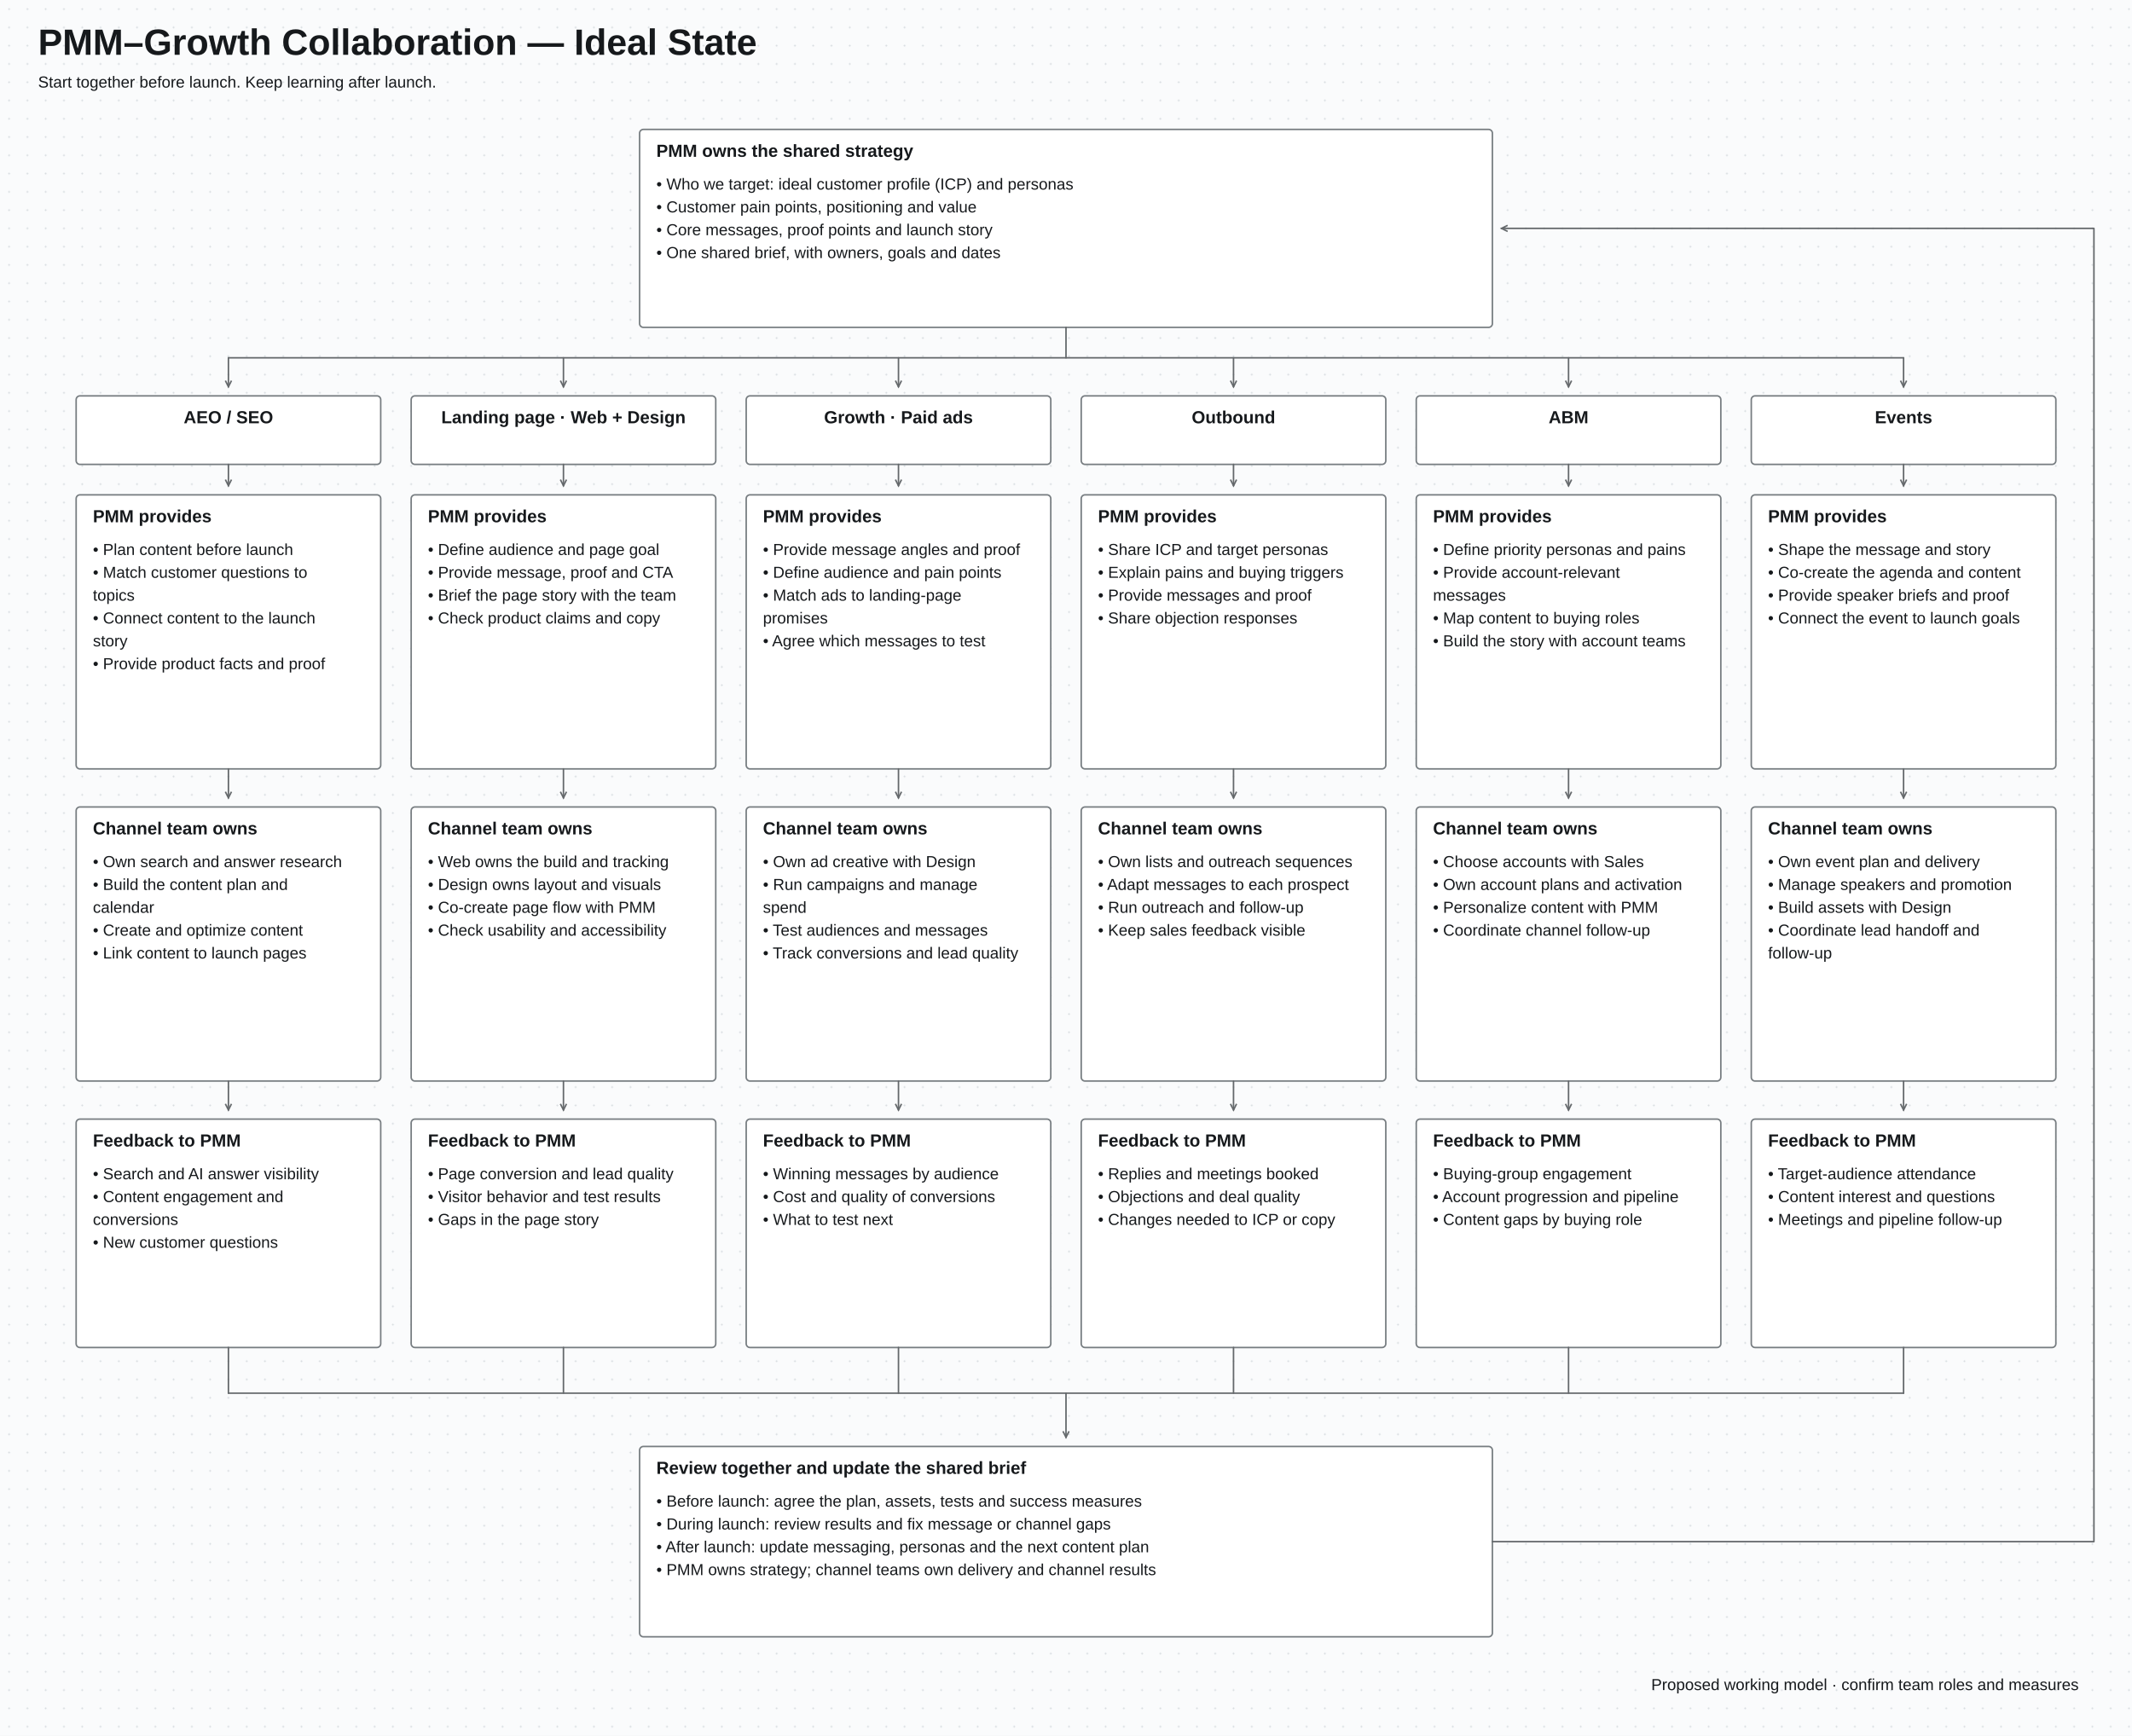
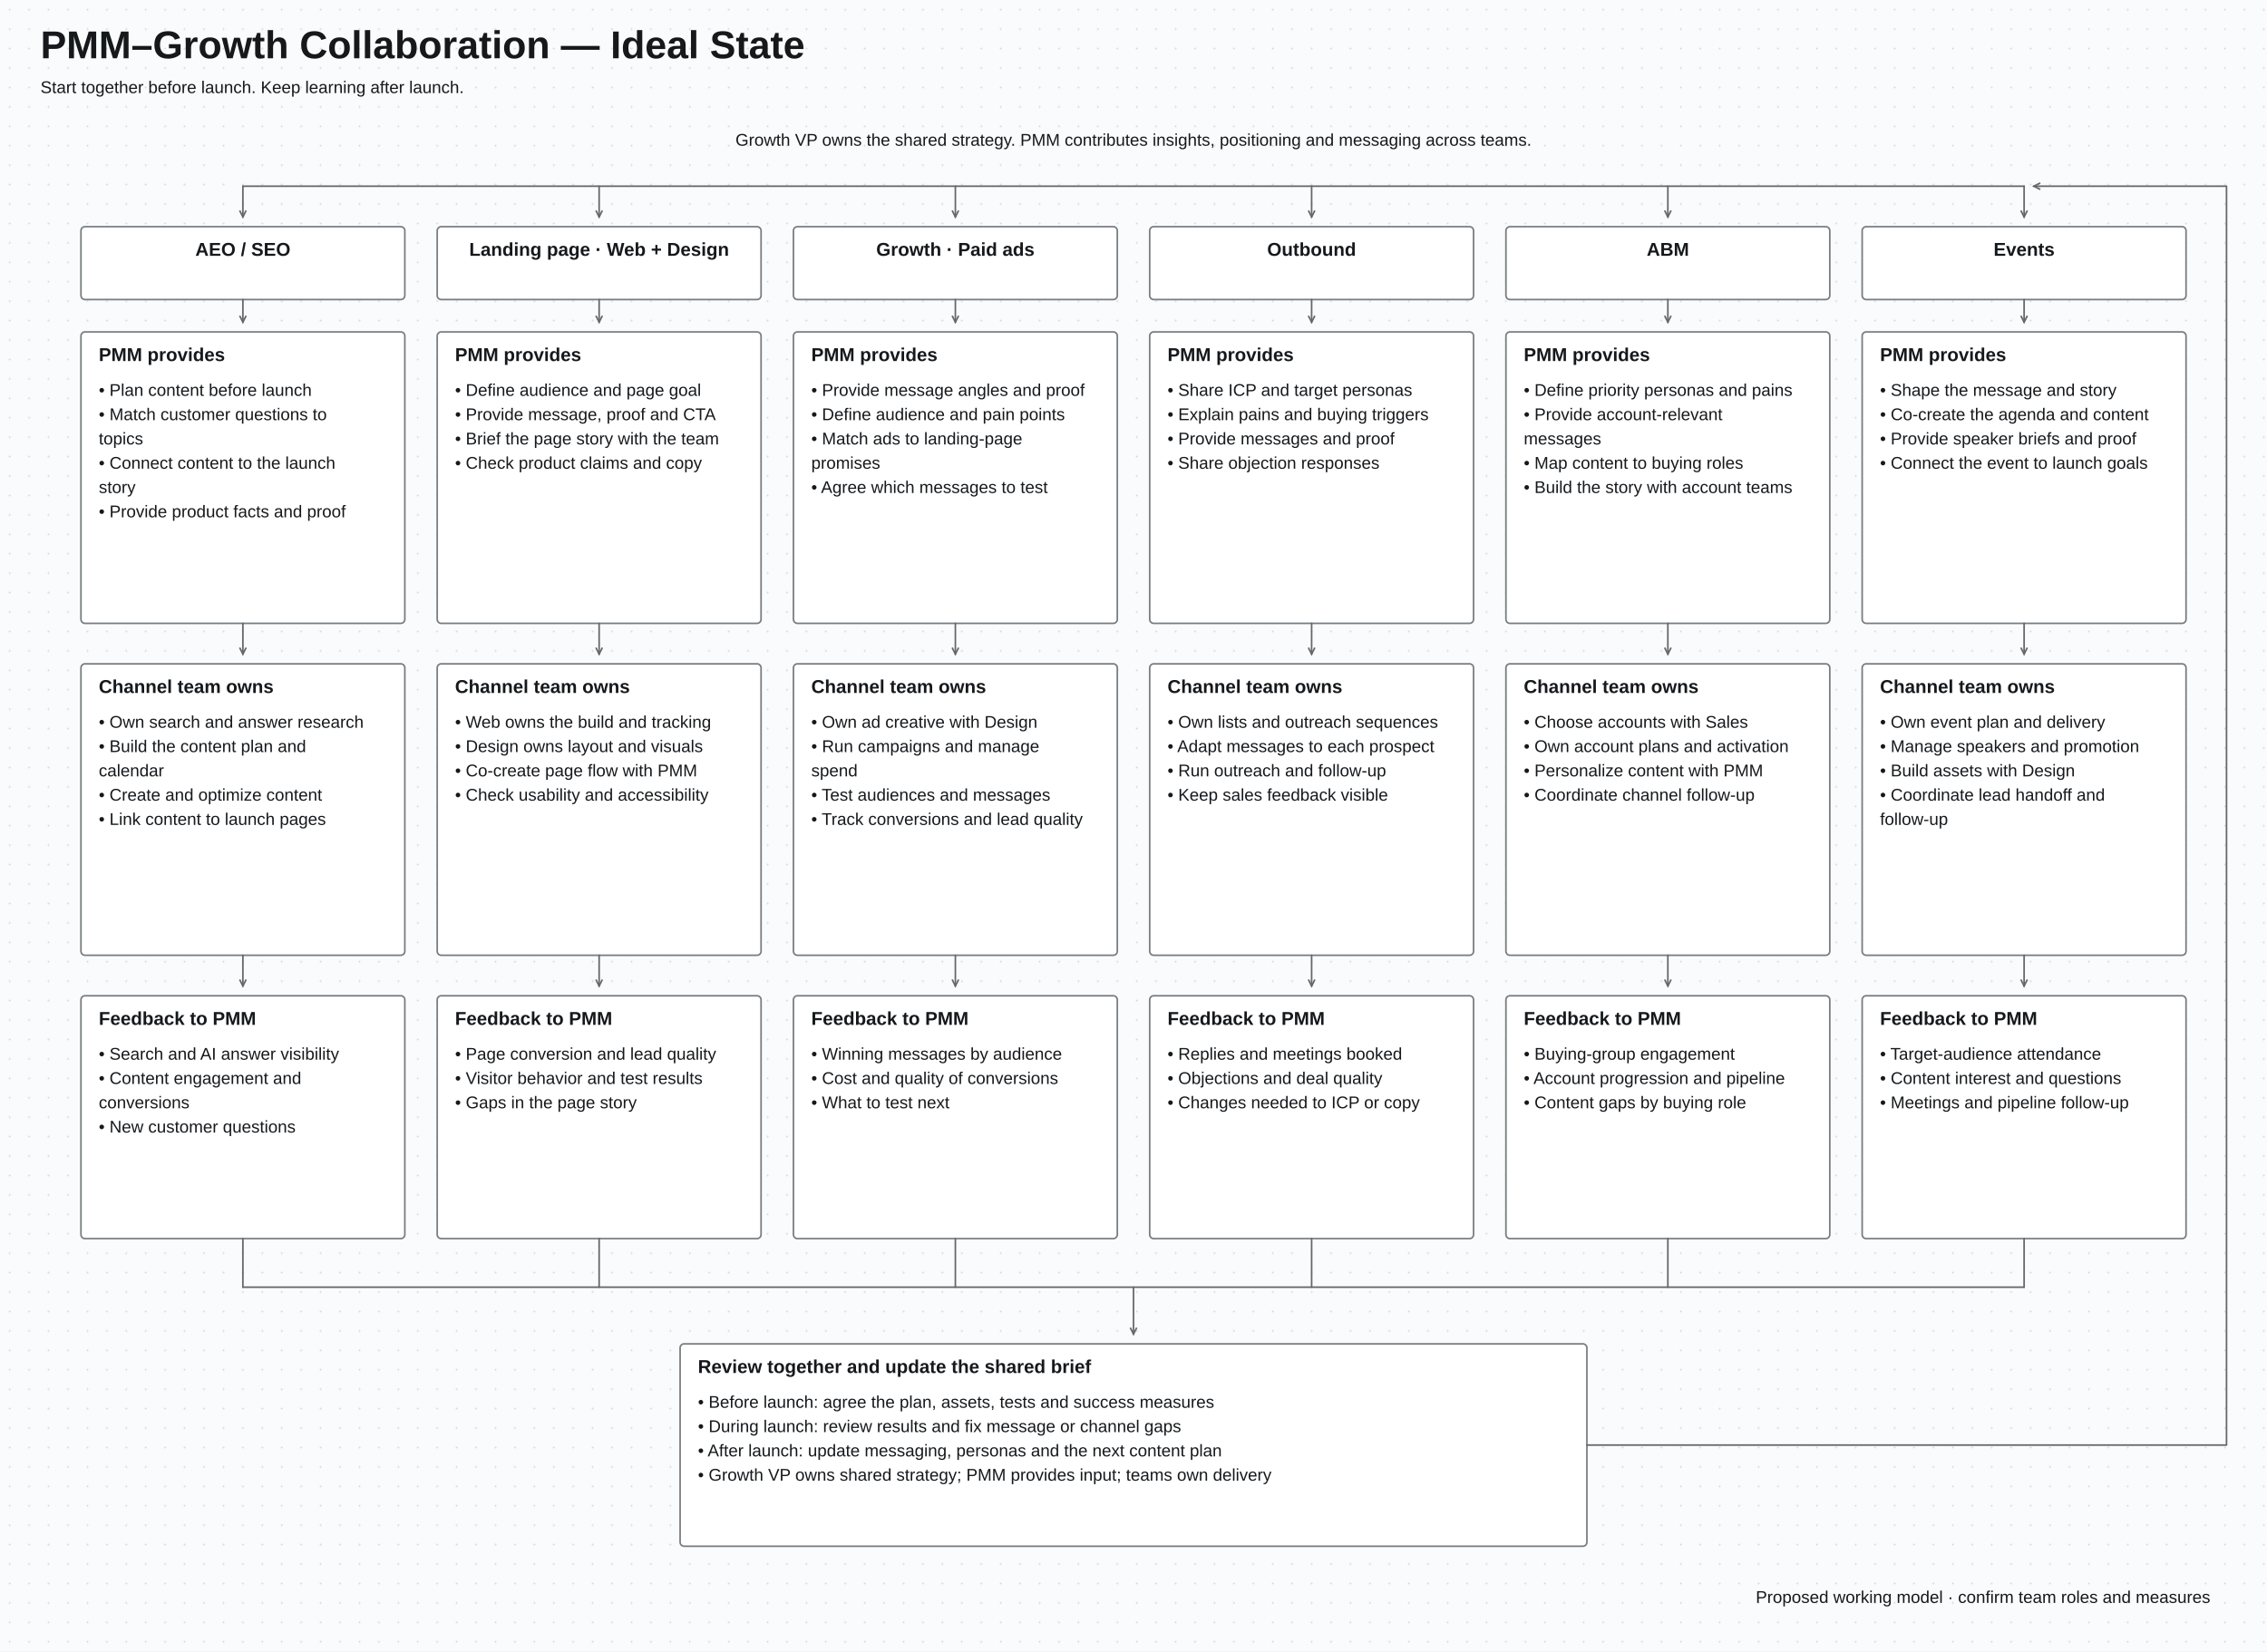
- <svg xmlns="http://www.w3.org/2000/svg" width="2800" height="2280" viewBox="0 0 2800 2280" role="img" aria-labelledby="title desc">
+ <svg xmlns="http://www.w3.org/2000/svg" width="2800" height="2040" viewBox="0 0 2800 2040" role="img" aria-labelledby="title desc">
  <defs>
    <pattern id="dots" width="24" height="24" patternUnits="userSpaceOnUse">
      <circle cx="12" cy="12" r="1.2" fill="#d8dde1" />
    </pattern>
    <marker id="arrow" markerWidth="12" markerHeight="12" refX="9" refY="5" orient="auto" markerUnits="userSpaceOnUse">
      <path d="M1 1 L9 5 L1 9" fill="none" stroke="#64686b" stroke-width="2" />
    </marker>
  </defs>
  <style>text{font-family:Arial,Helvetica,sans-serif;fill:#16191c}.heading{font-weight:700;font-size:23px}.body{font-size:21px}.wire{fill:none;stroke:#64686b;stroke-width:2;stroke-linejoin:round;stroke-linecap:round}.card{fill:#fff;stroke:#777d81;stroke-width:2}</style>
-   <rect width="2800" height="2280" fill="#fafbfc" />
-   <rect width="2800" height="2280" fill="url(#dots)" />
+   <rect width="2800" height="2040" fill="#fafbfc" />
+   <rect width="2800" height="2040" fill="url(#dots)" />
  <text x="50" y="72" font-family="Arial,Helvetica,sans-serif" font-size="48" font-weight="700" text-anchor="start">PMM–Growth Collaboration — Ideal State</text>
  <text x="50" y="115" class="body" text-anchor="start">Start together before launch. Keep learning after launch.</text>
-   <rect class="card" x="840.0" y="170" width="1120" height="260" rx="5" />
-   <text x="862.0" y="206" class="heading" text-anchor="start">PMM owns the shared strategy</text>
-   <text x="862.0" y="249" class="body" text-anchor="start">• Who we target: ideal customer profile (ICP) and personas</text>
-   <text x="862.0" y="279" class="body" text-anchor="start">• Customer pain points, positioning and value</text>
-   <text x="862.0" y="309" class="body" text-anchor="start">• Core messages, proof points and launch story</text>
-   <text x="862.0" y="339" class="body" text-anchor="start">• One shared brief, with owners, goals and dates</text>
-   <path class="wire" d="M 1400 430 V 470" />
-   <path class="wire" d="M 300 470 H 2500" />
-   <path class="wire" d="M 300 470 V 508" marker-end="url(#arrow)" />
-   <path class="wire" d="M 740 470 V 508" marker-end="url(#arrow)" />
-   <path class="wire" d="M 1180 470 V 508" marker-end="url(#arrow)" />
-   <path class="wire" d="M 1620 470 V 508" marker-end="url(#arrow)" />
-   <path class="wire" d="M 2060 470 V 508" marker-end="url(#arrow)" />
-   <path class="wire" d="M 2500 470 V 508" marker-end="url(#arrow)" />
-   <rect class="card" x="100.0" y="520" width="400" height="90" rx="5" />
-   <text x="300" y="556" class="heading" text-anchor="middle">AEO / SEO</text>
-   <path class="wire" d="M 300 610 V 638" marker-end="url(#arrow)" />
-   <rect class="card" x="100.0" y="650" width="400" height="360" rx="5" />
-   <text x="122.0" y="686" class="heading" text-anchor="start">PMM provides</text>
-   <text x="122.0" y="729" class="body" text-anchor="start">• Plan content before launch</text>
-   <text x="122.0" y="759" class="body" text-anchor="start">• Match customer questions to</text>
-   <text x="122.0" y="789" class="body" text-anchor="start">  topics</text>
-   <text x="122.0" y="819" class="body" text-anchor="start">• Connect content to the launch</text>
-   <text x="122.0" y="849" class="body" text-anchor="start">  story</text>
-   <text x="122.0" y="879" class="body" text-anchor="start">• Provide product facts and proof</text>
-   <path class="wire" d="M 300 1010 V 1048" marker-end="url(#arrow)" />
-   <rect class="card" x="100.0" y="1060" width="400" height="360" rx="5" />
-   <text x="122.0" y="1096" class="heading" text-anchor="start">Channel team owns</text>
-   <text x="122.0" y="1139" class="body" text-anchor="start">• Own search and answer research</text>
-   <text x="122.0" y="1169" class="body" text-anchor="start">• Build the content plan and</text>
-   <text x="122.0" y="1199" class="body" text-anchor="start">  calendar</text>
-   <text x="122.0" y="1229" class="body" text-anchor="start">• Create and optimize content</text>
-   <text x="122.0" y="1259" class="body" text-anchor="start">• Link content to launch pages</text>
-   <path class="wire" d="M 300 1420 V 1458" marker-end="url(#arrow)" />
-   <rect class="card" x="100.0" y="1470" width="400" height="300" rx="5" />
-   <text x="122.0" y="1506" class="heading" text-anchor="start">Feedback to PMM</text>
-   <text x="122.0" y="1549" class="body" text-anchor="start">• Search and AI answer visibility</text>
-   <text x="122.0" y="1579" class="body" text-anchor="start">• Content engagement and</text>
-   <text x="122.0" y="1609" class="body" text-anchor="start">  conversions</text>
-   <text x="122.0" y="1639" class="body" text-anchor="start">• New customer questions</text>
-   <path class="wire" d="M 300 1770 V 1830" />
-   <rect class="card" x="540.0" y="520" width="400" height="90" rx="5" />
-   <text x="740" y="556" class="heading" text-anchor="middle">Landing page · Web + Design</text>
-   <path class="wire" d="M 740 610 V 638" marker-end="url(#arrow)" />
-   <rect class="card" x="540.0" y="650" width="400" height="360" rx="5" />
-   <text x="562.0" y="686" class="heading" text-anchor="start">PMM provides</text>
-   <text x="562.0" y="729" class="body" text-anchor="start">• Define audience and page goal</text>
-   <text x="562.0" y="759" class="body" text-anchor="start">• Provide message, proof and CTA</text>
-   <text x="562.0" y="789" class="body" text-anchor="start">• Brief the page story with the team</text>
-   <text x="562.0" y="819" class="body" text-anchor="start">• Check product claims and copy</text>
-   <path class="wire" d="M 740 1010 V 1048" marker-end="url(#arrow)" />
-   <rect class="card" x="540.0" y="1060" width="400" height="360" rx="5" />
-   <text x="562.0" y="1096" class="heading" text-anchor="start">Channel team owns</text>
-   <text x="562.0" y="1139" class="body" text-anchor="start">• Web owns the build and tracking</text>
-   <text x="562.0" y="1169" class="body" text-anchor="start">• Design owns layout and visuals</text>
-   <text x="562.0" y="1199" class="body" text-anchor="start">• Co-create page flow with PMM</text>
-   <text x="562.0" y="1229" class="body" text-anchor="start">• Check usability and accessibility</text>
-   <path class="wire" d="M 740 1420 V 1458" marker-end="url(#arrow)" />
-   <rect class="card" x="540.0" y="1470" width="400" height="300" rx="5" />
-   <text x="562.0" y="1506" class="heading" text-anchor="start">Feedback to PMM</text>
-   <text x="562.0" y="1549" class="body" text-anchor="start">• Page conversion and lead quality</text>
-   <text x="562.0" y="1579" class="body" text-anchor="start">• Visitor behavior and test results</text>
-   <text x="562.0" y="1609" class="body" text-anchor="start">• Gaps in the page story</text>
-   <path class="wire" d="M 740 1770 V 1830" />
-   <rect class="card" x="980.0" y="520" width="400" height="90" rx="5" />
-   <text x="1180" y="556" class="heading" text-anchor="middle">Growth · Paid ads</text>
-   <path class="wire" d="M 1180 610 V 638" marker-end="url(#arrow)" />
-   <rect class="card" x="980.0" y="650" width="400" height="360" rx="5" />
-   <text x="1002.0" y="686" class="heading" text-anchor="start">PMM provides</text>
-   <text x="1002.0" y="729" class="body" text-anchor="start">• Provide message angles and proof</text>
-   <text x="1002.0" y="759" class="body" text-anchor="start">• Define audience and pain points</text>
-   <text x="1002.0" y="789" class="body" text-anchor="start">• Match ads to landing-page</text>
-   <text x="1002.0" y="819" class="body" text-anchor="start">  promises</text>
-   <text x="1002.0" y="849" class="body" text-anchor="start">• Agree which messages to test</text>
-   <path class="wire" d="M 1180 1010 V 1048" marker-end="url(#arrow)" />
-   <rect class="card" x="980.0" y="1060" width="400" height="360" rx="5" />
-   <text x="1002.0" y="1096" class="heading" text-anchor="start">Channel team owns</text>
-   <text x="1002.0" y="1139" class="body" text-anchor="start">• Own ad creative with Design</text>
-   <text x="1002.0" y="1169" class="body" text-anchor="start">• Run campaigns and manage</text>
-   <text x="1002.0" y="1199" class="body" text-anchor="start">  spend</text>
-   <text x="1002.0" y="1229" class="body" text-anchor="start">• Test audiences and messages</text>
-   <text x="1002.0" y="1259" class="body" text-anchor="start">• Track conversions and lead quality</text>
-   <path class="wire" d="M 1180 1420 V 1458" marker-end="url(#arrow)" />
-   <rect class="card" x="980.0" y="1470" width="400" height="300" rx="5" />
-   <text x="1002.0" y="1506" class="heading" text-anchor="start">Feedback to PMM</text>
-   <text x="1002.0" y="1549" class="body" text-anchor="start">• Winning messages by audience</text>
-   <text x="1002.0" y="1579" class="body" text-anchor="start">• Cost and quality of conversions</text>
-   <text x="1002.0" y="1609" class="body" text-anchor="start">• What to test next</text>
-   <path class="wire" d="M 1180 1770 V 1830" />
-   <rect class="card" x="1420.0" y="520" width="400" height="90" rx="5" />
-   <text x="1620" y="556" class="heading" text-anchor="middle">Outbound</text>
-   <path class="wire" d="M 1620 610 V 638" marker-end="url(#arrow)" />
-   <rect class="card" x="1420.0" y="650" width="400" height="360" rx="5" />
-   <text x="1442.0" y="686" class="heading" text-anchor="start">PMM provides</text>
-   <text x="1442.0" y="729" class="body" text-anchor="start">• Share ICP and target personas</text>
-   <text x="1442.0" y="759" class="body" text-anchor="start">• Explain pains and buying triggers</text>
-   <text x="1442.0" y="789" class="body" text-anchor="start">• Provide messages and proof</text>
-   <text x="1442.0" y="819" class="body" text-anchor="start">• Share objection responses</text>
-   <path class="wire" d="M 1620 1010 V 1048" marker-end="url(#arrow)" />
-   <rect class="card" x="1420.0" y="1060" width="400" height="360" rx="5" />
-   <text x="1442.0" y="1096" class="heading" text-anchor="start">Channel team owns</text>
-   <text x="1442.0" y="1139" class="body" text-anchor="start">• Own lists and outreach sequences</text>
-   <text x="1442.0" y="1169" class="body" text-anchor="start">• Adapt messages to each prospect</text>
-   <text x="1442.0" y="1199" class="body" text-anchor="start">• Run outreach and follow-up</text>
-   <text x="1442.0" y="1229" class="body" text-anchor="start">• Keep sales feedback visible</text>
-   <path class="wire" d="M 1620 1420 V 1458" marker-end="url(#arrow)" />
-   <rect class="card" x="1420.0" y="1470" width="400" height="300" rx="5" />
-   <text x="1442.0" y="1506" class="heading" text-anchor="start">Feedback to PMM</text>
-   <text x="1442.0" y="1549" class="body" text-anchor="start">• Replies and meetings booked</text>
-   <text x="1442.0" y="1579" class="body" text-anchor="start">• Objections and deal quality</text>
-   <text x="1442.0" y="1609" class="body" text-anchor="start">• Changes needed to ICP or copy</text>
-   <path class="wire" d="M 1620 1770 V 1830" />
-   <rect class="card" x="1860.0" y="520" width="400" height="90" rx="5" />
-   <text x="2060" y="556" class="heading" text-anchor="middle">ABM</text>
-   <path class="wire" d="M 2060 610 V 638" marker-end="url(#arrow)" />
-   <rect class="card" x="1860.0" y="650" width="400" height="360" rx="5" />
-   <text x="1882.0" y="686" class="heading" text-anchor="start">PMM provides</text>
-   <text x="1882.0" y="729" class="body" text-anchor="start">• Define priority personas and pains</text>
-   <text x="1882.0" y="759" class="body" text-anchor="start">• Provide account-relevant</text>
-   <text x="1882.0" y="789" class="body" text-anchor="start">  messages</text>
-   <text x="1882.0" y="819" class="body" text-anchor="start">• Map content to buying roles</text>
-   <text x="1882.0" y="849" class="body" text-anchor="start">• Build the story with account teams</text>
-   <path class="wire" d="M 2060 1010 V 1048" marker-end="url(#arrow)" />
-   <rect class="card" x="1860.0" y="1060" width="400" height="360" rx="5" />
-   <text x="1882.0" y="1096" class="heading" text-anchor="start">Channel team owns</text>
-   <text x="1882.0" y="1139" class="body" text-anchor="start">• Choose accounts with Sales</text>
-   <text x="1882.0" y="1169" class="body" text-anchor="start">• Own account plans and activation</text>
-   <text x="1882.0" y="1199" class="body" text-anchor="start">• Personalize content with PMM</text>
-   <text x="1882.0" y="1229" class="body" text-anchor="start">• Coordinate channel follow-up</text>
-   <path class="wire" d="M 2060 1420 V 1458" marker-end="url(#arrow)" />
-   <rect class="card" x="1860.0" y="1470" width="400" height="300" rx="5" />
-   <text x="1882.0" y="1506" class="heading" text-anchor="start">Feedback to PMM</text>
-   <text x="1882.0" y="1549" class="body" text-anchor="start">• Buying-group engagement</text>
-   <text x="1882.0" y="1579" class="body" text-anchor="start">• Account progression and pipeline</text>
-   <text x="1882.0" y="1609" class="body" text-anchor="start">• Content gaps by buying role</text>
-   <path class="wire" d="M 2060 1770 V 1830" />
-   <rect class="card" x="2300.0" y="520" width="400" height="90" rx="5" />
-   <text x="2500" y="556" class="heading" text-anchor="middle">Events</text>
-   <path class="wire" d="M 2500 610 V 638" marker-end="url(#arrow)" />
-   <rect class="card" x="2300.0" y="650" width="400" height="360" rx="5" />
-   <text x="2322.0" y="686" class="heading" text-anchor="start">PMM provides</text>
-   <text x="2322.0" y="729" class="body" text-anchor="start">• Shape the message and story</text>
-   <text x="2322.0" y="759" class="body" text-anchor="start">• Co-create the agenda and content</text>
-   <text x="2322.0" y="789" class="body" text-anchor="start">• Provide speaker briefs and proof</text>
-   <text x="2322.0" y="819" class="body" text-anchor="start">• Connect the event to launch goals</text>
-   <path class="wire" d="M 2500 1010 V 1048" marker-end="url(#arrow)" />
-   <rect class="card" x="2300.0" y="1060" width="400" height="360" rx="5" />
-   <text x="2322.0" y="1096" class="heading" text-anchor="start">Channel team owns</text>
-   <text x="2322.0" y="1139" class="body" text-anchor="start">• Own event plan and delivery</text>
-   <text x="2322.0" y="1169" class="body" text-anchor="start">• Manage speakers and promotion</text>
-   <text x="2322.0" y="1199" class="body" text-anchor="start">• Build assets with Design</text>
-   <text x="2322.0" y="1229" class="body" text-anchor="start">• Coordinate lead handoff and</text>
-   <text x="2322.0" y="1259" class="body" text-anchor="start">  follow-up</text>
-   <path class="wire" d="M 2500 1420 V 1458" marker-end="url(#arrow)" />
-   <rect class="card" x="2300.0" y="1470" width="400" height="300" rx="5" />
-   <text x="2322.0" y="1506" class="heading" text-anchor="start">Feedback to PMM</text>
-   <text x="2322.0" y="1549" class="body" text-anchor="start">• Target-audience attendance</text>
-   <text x="2322.0" y="1579" class="body" text-anchor="start">• Content interest and questions</text>
-   <text x="2322.0" y="1609" class="body" text-anchor="start">• Meetings and pipeline follow-up</text>
-   <path class="wire" d="M 2500 1770 V 1830" />
-   <path class="wire" d="M 300 1830 H 2500" />
-   <path class="wire" d="M 1400 1830 V 1888" marker-end="url(#arrow)" />
-   <rect class="card" x="840.0" y="1900" width="1120" height="250" rx="5" />
-   <text x="862.0" y="1936" class="heading" text-anchor="start">Review together and update the shared brief</text>
-   <text x="862.0" y="1979" class="body" text-anchor="start">• Before launch: agree the plan, assets, tests and success measures</text>
-   <text x="862.0" y="2009" class="body" text-anchor="start">• During launch: review results and fix message or channel gaps</text>
-   <text x="862.0" y="2039" class="body" text-anchor="start">• After launch: update messaging, personas and the next content plan</text>
-   <text x="862.0" y="2069" class="body" text-anchor="start">• PMM owns strategy; channel teams own delivery and channel results</text>
-   <path class="wire" d="M 1960 2025 H 2750 V 300 H 1972" marker-end="url(#arrow)" />
-   <text x="2730" y="2220" class="body" text-anchor="end">Proposed working model · confirm team roles and measures</text>
+   <text x="1400" y="180" class="body" text-anchor="middle">Growth VP owns the shared strategy. PMM contributes insights, positioning and messaging across teams.</text>
+   <path class="wire" d="M 300 230 H 2500" />
+   <path class="wire" d="M 300 230 V 268" marker-end="url(#arrow)" />
+   <path class="wire" d="M 740 230 V 268" marker-end="url(#arrow)" />
+   <path class="wire" d="M 1180 230 V 268" marker-end="url(#arrow)" />
+   <path class="wire" d="M 1620 230 V 268" marker-end="url(#arrow)" />
+   <path class="wire" d="M 2060 230 V 268" marker-end="url(#arrow)" />
+   <path class="wire" d="M 2500 230 V 268" marker-end="url(#arrow)" />
+   <rect class="card" x="100.0" y="280" width="400" height="90" rx="5" />
+   <text x="300" y="316" class="heading" text-anchor="middle">AEO / SEO</text>
+   <path class="wire" d="M 300 370 V 398" marker-end="url(#arrow)" />
+   <rect class="card" x="100.0" y="410" width="400" height="360" rx="5" />
+   <text x="122.0" y="446" class="heading" text-anchor="start">PMM provides</text>
+   <text x="122.0" y="489" class="body" text-anchor="start">• Plan content before launch</text>
+   <text x="122.0" y="519" class="body" text-anchor="start">• Match customer questions to</text>
+   <text x="122.0" y="549" class="body" text-anchor="start">  topics</text>
+   <text x="122.0" y="579" class="body" text-anchor="start">• Connect content to the launch</text>
+   <text x="122.0" y="609" class="body" text-anchor="start">  story</text>
+   <text x="122.0" y="639" class="body" text-anchor="start">• Provide product facts and proof</text>
+   <path class="wire" d="M 300 770 V 808" marker-end="url(#arrow)" />
+   <rect class="card" x="100.0" y="820" width="400" height="360" rx="5" />
+   <text x="122.0" y="856" class="heading" text-anchor="start">Channel team owns</text>
+   <text x="122.0" y="899" class="body" text-anchor="start">• Own search and answer research</text>
+   <text x="122.0" y="929" class="body" text-anchor="start">• Build the content plan and</text>
+   <text x="122.0" y="959" class="body" text-anchor="start">  calendar</text>
+   <text x="122.0" y="989" class="body" text-anchor="start">• Create and optimize content</text>
+   <text x="122.0" y="1019" class="body" text-anchor="start">• Link content to launch pages</text>
+   <path class="wire" d="M 300 1180 V 1218" marker-end="url(#arrow)" />
+   <rect class="card" x="100.0" y="1230" width="400" height="300" rx="5" />
+   <text x="122.0" y="1266" class="heading" text-anchor="start">Feedback to PMM</text>
+   <text x="122.0" y="1309" class="body" text-anchor="start">• Search and AI answer visibility</text>
+   <text x="122.0" y="1339" class="body" text-anchor="start">• Content engagement and</text>
+   <text x="122.0" y="1369" class="body" text-anchor="start">  conversions</text>
+   <text x="122.0" y="1399" class="body" text-anchor="start">• New customer questions</text>
+   <path class="wire" d="M 300 1530 V 1590" />
+   <rect class="card" x="540.0" y="280" width="400" height="90" rx="5" />
+   <text x="740" y="316" class="heading" text-anchor="middle">Landing page · Web + Design</text>
+   <path class="wire" d="M 740 370 V 398" marker-end="url(#arrow)" />
+   <rect class="card" x="540.0" y="410" width="400" height="360" rx="5" />
+   <text x="562.0" y="446" class="heading" text-anchor="start">PMM provides</text>
+   <text x="562.0" y="489" class="body" text-anchor="start">• Define audience and page goal</text>
+   <text x="562.0" y="519" class="body" text-anchor="start">• Provide message, proof and CTA</text>
+   <text x="562.0" y="549" class="body" text-anchor="start">• Brief the page story with the team</text>
+   <text x="562.0" y="579" class="body" text-anchor="start">• Check product claims and copy</text>
+   <path class="wire" d="M 740 770 V 808" marker-end="url(#arrow)" />
+   <rect class="card" x="540.0" y="820" width="400" height="360" rx="5" />
+   <text x="562.0" y="856" class="heading" text-anchor="start">Channel team owns</text>
+   <text x="562.0" y="899" class="body" text-anchor="start">• Web owns the build and tracking</text>
+   <text x="562.0" y="929" class="body" text-anchor="start">• Design owns layout and visuals</text>
+   <text x="562.0" y="959" class="body" text-anchor="start">• Co-create page flow with PMM</text>
+   <text x="562.0" y="989" class="body" text-anchor="start">• Check usability and accessibility</text>
+   <path class="wire" d="M 740 1180 V 1218" marker-end="url(#arrow)" />
+   <rect class="card" x="540.0" y="1230" width="400" height="300" rx="5" />
+   <text x="562.0" y="1266" class="heading" text-anchor="start">Feedback to PMM</text>
+   <text x="562.0" y="1309" class="body" text-anchor="start">• Page conversion and lead quality</text>
+   <text x="562.0" y="1339" class="body" text-anchor="start">• Visitor behavior and test results</text>
+   <text x="562.0" y="1369" class="body" text-anchor="start">• Gaps in the page story</text>
+   <path class="wire" d="M 740 1530 V 1590" />
+   <rect class="card" x="980.0" y="280" width="400" height="90" rx="5" />
+   <text x="1180" y="316" class="heading" text-anchor="middle">Growth · Paid ads</text>
+   <path class="wire" d="M 1180 370 V 398" marker-end="url(#arrow)" />
+   <rect class="card" x="980.0" y="410" width="400" height="360" rx="5" />
+   <text x="1002.0" y="446" class="heading" text-anchor="start">PMM provides</text>
+   <text x="1002.0" y="489" class="body" text-anchor="start">• Provide message angles and proof</text>
+   <text x="1002.0" y="519" class="body" text-anchor="start">• Define audience and pain points</text>
+   <text x="1002.0" y="549" class="body" text-anchor="start">• Match ads to landing-page</text>
+   <text x="1002.0" y="579" class="body" text-anchor="start">  promises</text>
+   <text x="1002.0" y="609" class="body" text-anchor="start">• Agree which messages to test</text>
+   <path class="wire" d="M 1180 770 V 808" marker-end="url(#arrow)" />
+   <rect class="card" x="980.0" y="820" width="400" height="360" rx="5" />
+   <text x="1002.0" y="856" class="heading" text-anchor="start">Channel team owns</text>
+   <text x="1002.0" y="899" class="body" text-anchor="start">• Own ad creative with Design</text>
+   <text x="1002.0" y="929" class="body" text-anchor="start">• Run campaigns and manage</text>
+   <text x="1002.0" y="959" class="body" text-anchor="start">  spend</text>
+   <text x="1002.0" y="989" class="body" text-anchor="start">• Test audiences and messages</text>
+   <text x="1002.0" y="1019" class="body" text-anchor="start">• Track conversions and lead quality</text>
+   <path class="wire" d="M 1180 1180 V 1218" marker-end="url(#arrow)" />
+   <rect class="card" x="980.0" y="1230" width="400" height="300" rx="5" />
+   <text x="1002.0" y="1266" class="heading" text-anchor="start">Feedback to PMM</text>
+   <text x="1002.0" y="1309" class="body" text-anchor="start">• Winning messages by audience</text>
+   <text x="1002.0" y="1339" class="body" text-anchor="start">• Cost and quality of conversions</text>
+   <text x="1002.0" y="1369" class="body" text-anchor="start">• What to test next</text>
+   <path class="wire" d="M 1180 1530 V 1590" />
+   <rect class="card" x="1420.0" y="280" width="400" height="90" rx="5" />
+   <text x="1620" y="316" class="heading" text-anchor="middle">Outbound</text>
+   <path class="wire" d="M 1620 370 V 398" marker-end="url(#arrow)" />
+   <rect class="card" x="1420.0" y="410" width="400" height="360" rx="5" />
+   <text x="1442.0" y="446" class="heading" text-anchor="start">PMM provides</text>
+   <text x="1442.0" y="489" class="body" text-anchor="start">• Share ICP and target personas</text>
+   <text x="1442.0" y="519" class="body" text-anchor="start">• Explain pains and buying triggers</text>
+   <text x="1442.0" y="549" class="body" text-anchor="start">• Provide messages and proof</text>
+   <text x="1442.0" y="579" class="body" text-anchor="start">• Share objection responses</text>
+   <path class="wire" d="M 1620 770 V 808" marker-end="url(#arrow)" />
+   <rect class="card" x="1420.0" y="820" width="400" height="360" rx="5" />
+   <text x="1442.0" y="856" class="heading" text-anchor="start">Channel team owns</text>
+   <text x="1442.0" y="899" class="body" text-anchor="start">• Own lists and outreach sequences</text>
+   <text x="1442.0" y="929" class="body" text-anchor="start">• Adapt messages to each prospect</text>
+   <text x="1442.0" y="959" class="body" text-anchor="start">• Run outreach and follow-up</text>
+   <text x="1442.0" y="989" class="body" text-anchor="start">• Keep sales feedback visible</text>
+   <path class="wire" d="M 1620 1180 V 1218" marker-end="url(#arrow)" />
+   <rect class="card" x="1420.0" y="1230" width="400" height="300" rx="5" />
+   <text x="1442.0" y="1266" class="heading" text-anchor="start">Feedback to PMM</text>
+   <text x="1442.0" y="1309" class="body" text-anchor="start">• Replies and meetings booked</text>
+   <text x="1442.0" y="1339" class="body" text-anchor="start">• Objections and deal quality</text>
+   <text x="1442.0" y="1369" class="body" text-anchor="start">• Changes needed to ICP or copy</text>
+   <path class="wire" d="M 1620 1530 V 1590" />
+   <rect class="card" x="1860.0" y="280" width="400" height="90" rx="5" />
+   <text x="2060" y="316" class="heading" text-anchor="middle">ABM</text>
+   <path class="wire" d="M 2060 370 V 398" marker-end="url(#arrow)" />
+   <rect class="card" x="1860.0" y="410" width="400" height="360" rx="5" />
+   <text x="1882.0" y="446" class="heading" text-anchor="start">PMM provides</text>
+   <text x="1882.0" y="489" class="body" text-anchor="start">• Define priority personas and pains</text>
+   <text x="1882.0" y="519" class="body" text-anchor="start">• Provide account-relevant</text>
+   <text x="1882.0" y="549" class="body" text-anchor="start">  messages</text>
+   <text x="1882.0" y="579" class="body" text-anchor="start">• Map content to buying roles</text>
+   <text x="1882.0" y="609" class="body" text-anchor="start">• Build the story with account teams</text>
+   <path class="wire" d="M 2060 770 V 808" marker-end="url(#arrow)" />
+   <rect class="card" x="1860.0" y="820" width="400" height="360" rx="5" />
+   <text x="1882.0" y="856" class="heading" text-anchor="start">Channel team owns</text>
+   <text x="1882.0" y="899" class="body" text-anchor="start">• Choose accounts with Sales</text>
+   <text x="1882.0" y="929" class="body" text-anchor="start">• Own account plans and activation</text>
+   <text x="1882.0" y="959" class="body" text-anchor="start">• Personalize content with PMM</text>
+   <text x="1882.0" y="989" class="body" text-anchor="start">• Coordinate channel follow-up</text>
+   <path class="wire" d="M 2060 1180 V 1218" marker-end="url(#arrow)" />
+   <rect class="card" x="1860.0" y="1230" width="400" height="300" rx="5" />
+   <text x="1882.0" y="1266" class="heading" text-anchor="start">Feedback to PMM</text>
+   <text x="1882.0" y="1309" class="body" text-anchor="start">• Buying-group engagement</text>
+   <text x="1882.0" y="1339" class="body" text-anchor="start">• Account progression and pipeline</text>
+   <text x="1882.0" y="1369" class="body" text-anchor="start">• Content gaps by buying role</text>
+   <path class="wire" d="M 2060 1530 V 1590" />
+   <rect class="card" x="2300.0" y="280" width="400" height="90" rx="5" />
+   <text x="2500" y="316" class="heading" text-anchor="middle">Events</text>
+   <path class="wire" d="M 2500 370 V 398" marker-end="url(#arrow)" />
+   <rect class="card" x="2300.0" y="410" width="400" height="360" rx="5" />
+   <text x="2322.0" y="446" class="heading" text-anchor="start">PMM provides</text>
+   <text x="2322.0" y="489" class="body" text-anchor="start">• Shape the message and story</text>
+   <text x="2322.0" y="519" class="body" text-anchor="start">• Co-create the agenda and content</text>
+   <text x="2322.0" y="549" class="body" text-anchor="start">• Provide speaker briefs and proof</text>
+   <text x="2322.0" y="579" class="body" text-anchor="start">• Connect the event to launch goals</text>
+   <path class="wire" d="M 2500 770 V 808" marker-end="url(#arrow)" />
+   <rect class="card" x="2300.0" y="820" width="400" height="360" rx="5" />
+   <text x="2322.0" y="856" class="heading" text-anchor="start">Channel team owns</text>
+   <text x="2322.0" y="899" class="body" text-anchor="start">• Own event plan and delivery</text>
+   <text x="2322.0" y="929" class="body" text-anchor="start">• Manage speakers and promotion</text>
+   <text x="2322.0" y="959" class="body" text-anchor="start">• Build assets with Design</text>
+   <text x="2322.0" y="989" class="body" text-anchor="start">• Coordinate lead handoff and</text>
+   <text x="2322.0" y="1019" class="body" text-anchor="start">  follow-up</text>
+   <path class="wire" d="M 2500 1180 V 1218" marker-end="url(#arrow)" />
+   <rect class="card" x="2300.0" y="1230" width="400" height="300" rx="5" />
+   <text x="2322.0" y="1266" class="heading" text-anchor="start">Feedback to PMM</text>
+   <text x="2322.0" y="1309" class="body" text-anchor="start">• Target-audience attendance</text>
+   <text x="2322.0" y="1339" class="body" text-anchor="start">• Content interest and questions</text>
+   <text x="2322.0" y="1369" class="body" text-anchor="start">• Meetings and pipeline follow-up</text>
+   <path class="wire" d="M 2500 1530 V 1590" />
+   <path class="wire" d="M 300 1590 H 2500" />
+   <path class="wire" d="M 1400 1590 V 1648" marker-end="url(#arrow)" />
+   <rect class="card" x="840.0" y="1660" width="1120" height="250" rx="5" />
+   <text x="862.0" y="1696" class="heading" text-anchor="start">Review together and update the shared brief</text>
+   <text x="862.0" y="1739" class="body" text-anchor="start">• Before launch: agree the plan, assets, tests and success measures</text>
+   <text x="862.0" y="1769" class="body" text-anchor="start">• During launch: review results and fix message or channel gaps</text>
+   <text x="862.0" y="1799" class="body" text-anchor="start">• After launch: update messaging, personas and the next content plan</text>
+   <text x="862.0" y="1829" class="body" text-anchor="start">• Growth VP owns shared strategy; PMM provides input; teams own delivery</text>
+   <path class="wire" d="M 1960 1785 H 2750 V 230 H 2512" marker-end="url(#arrow)" />
+   <text x="2730" y="1980" class="body" text-anchor="end">Proposed working model · confirm team roles and measures</text>
</svg>
